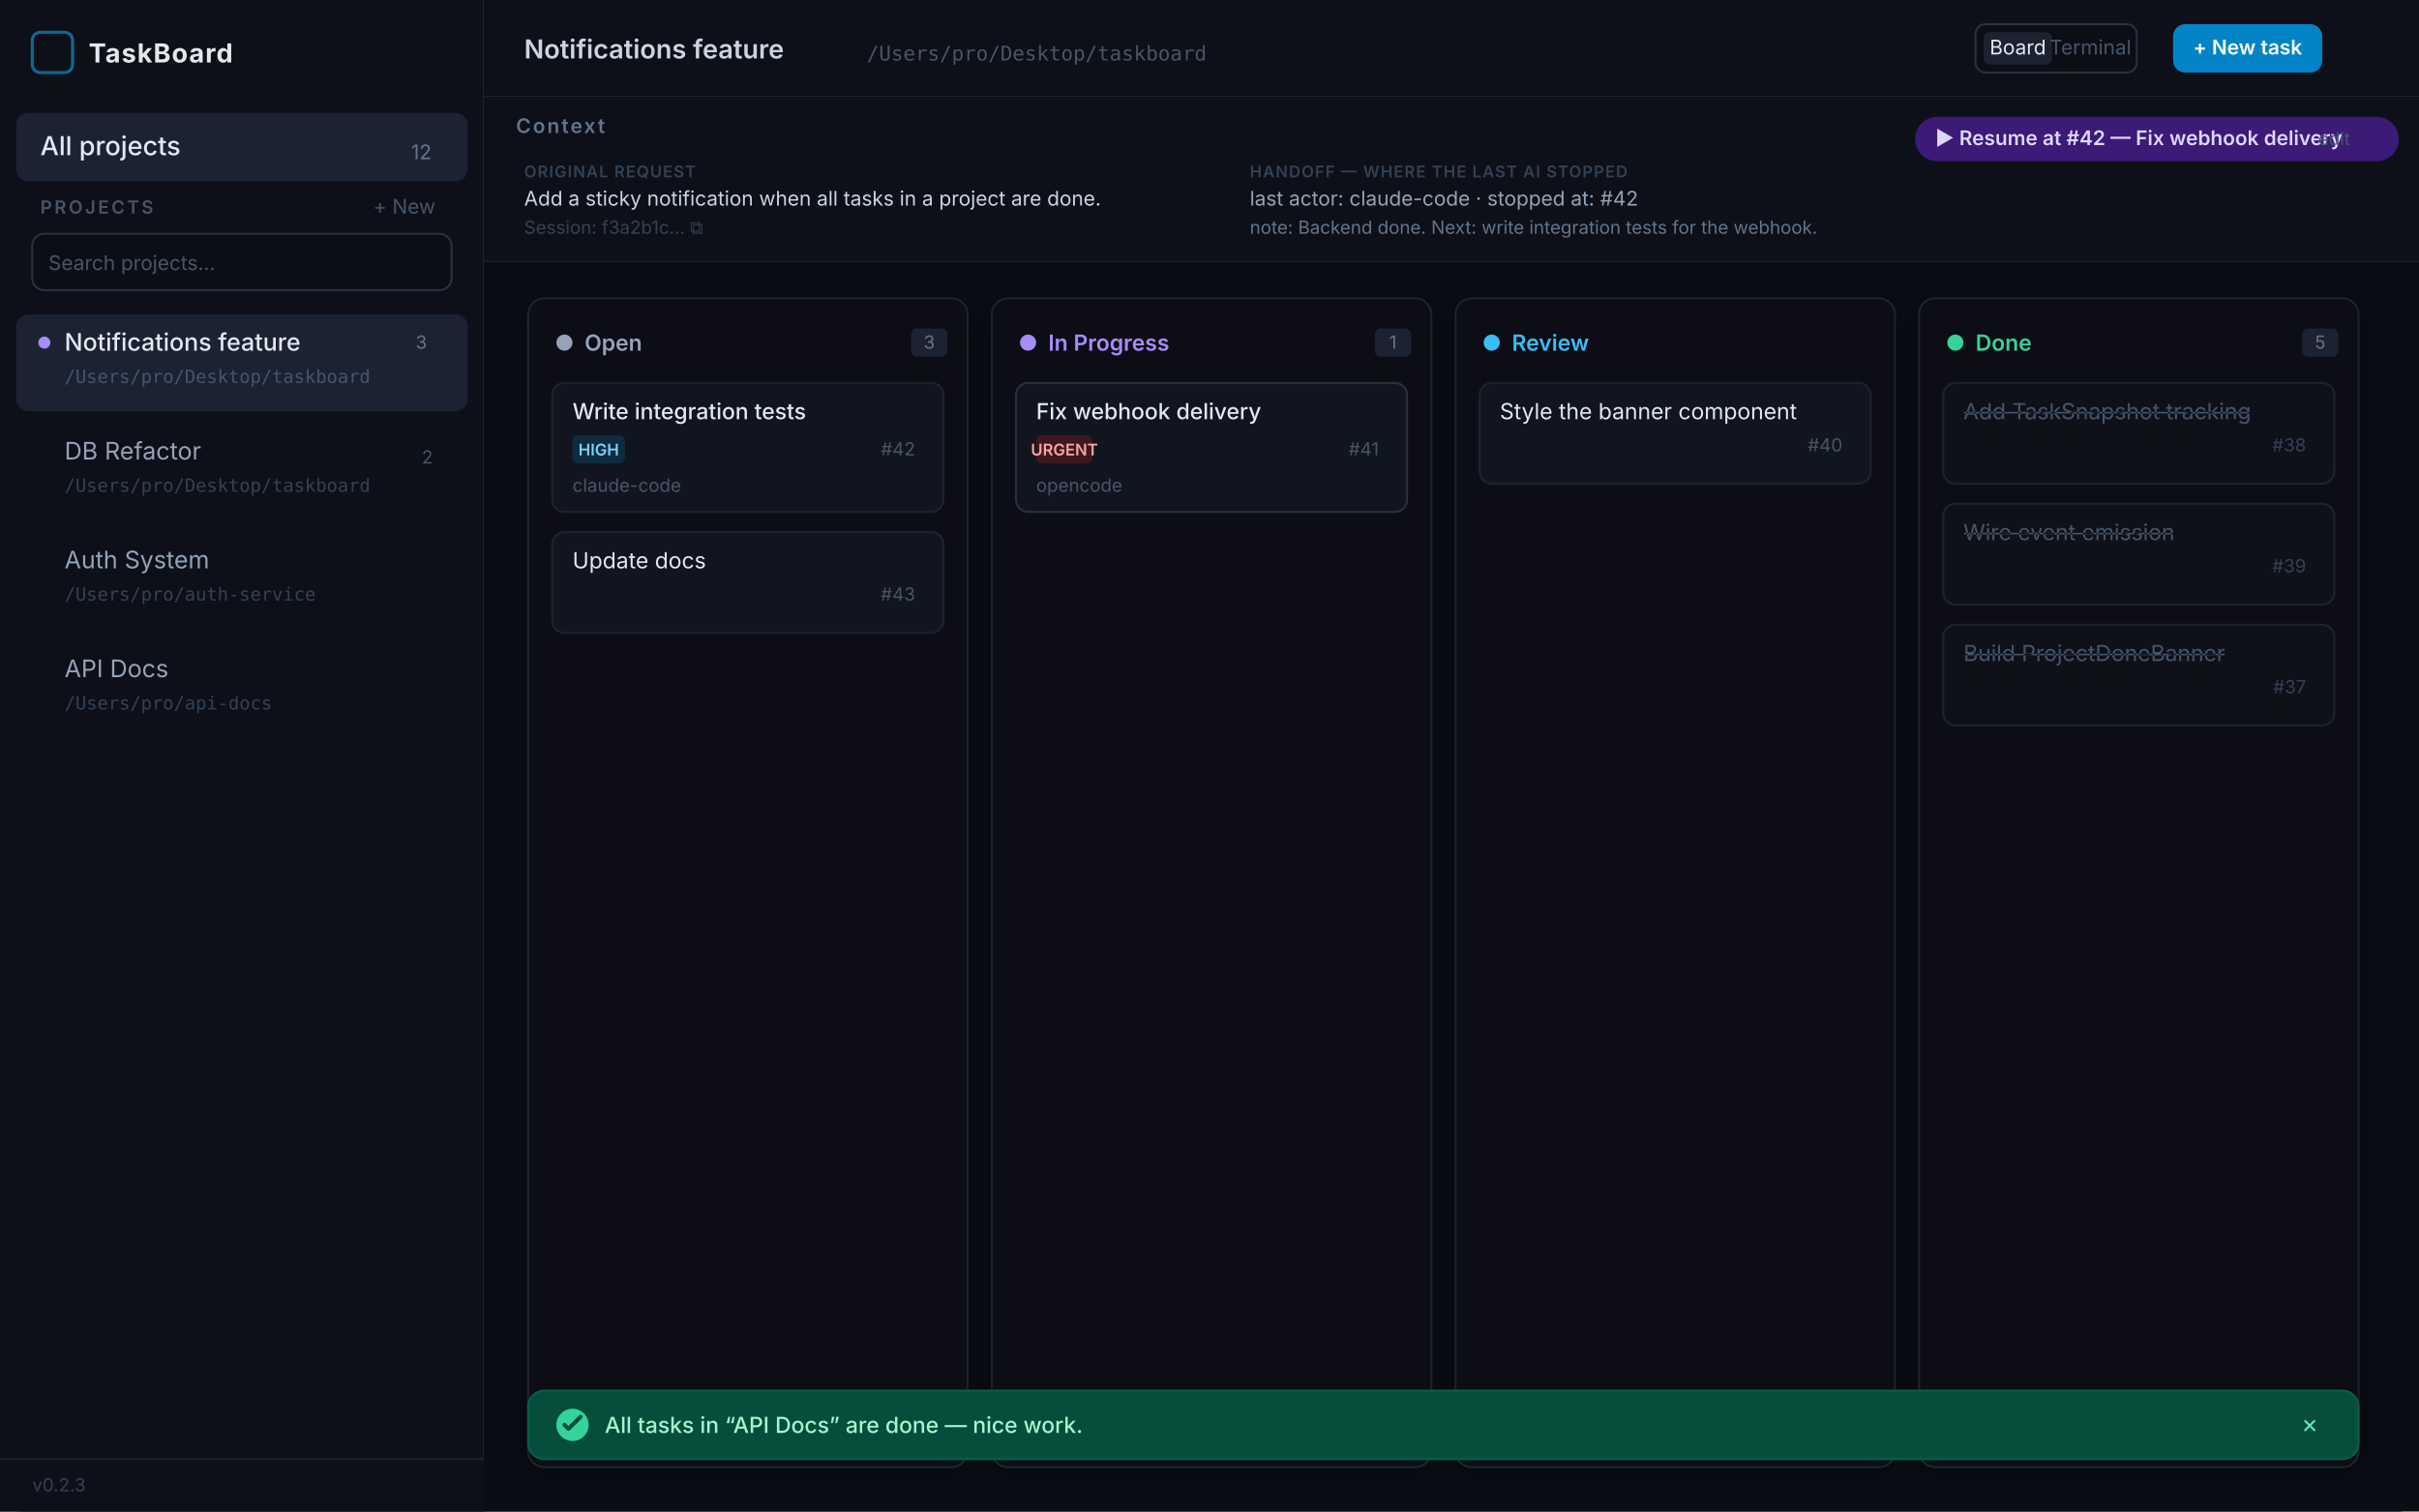
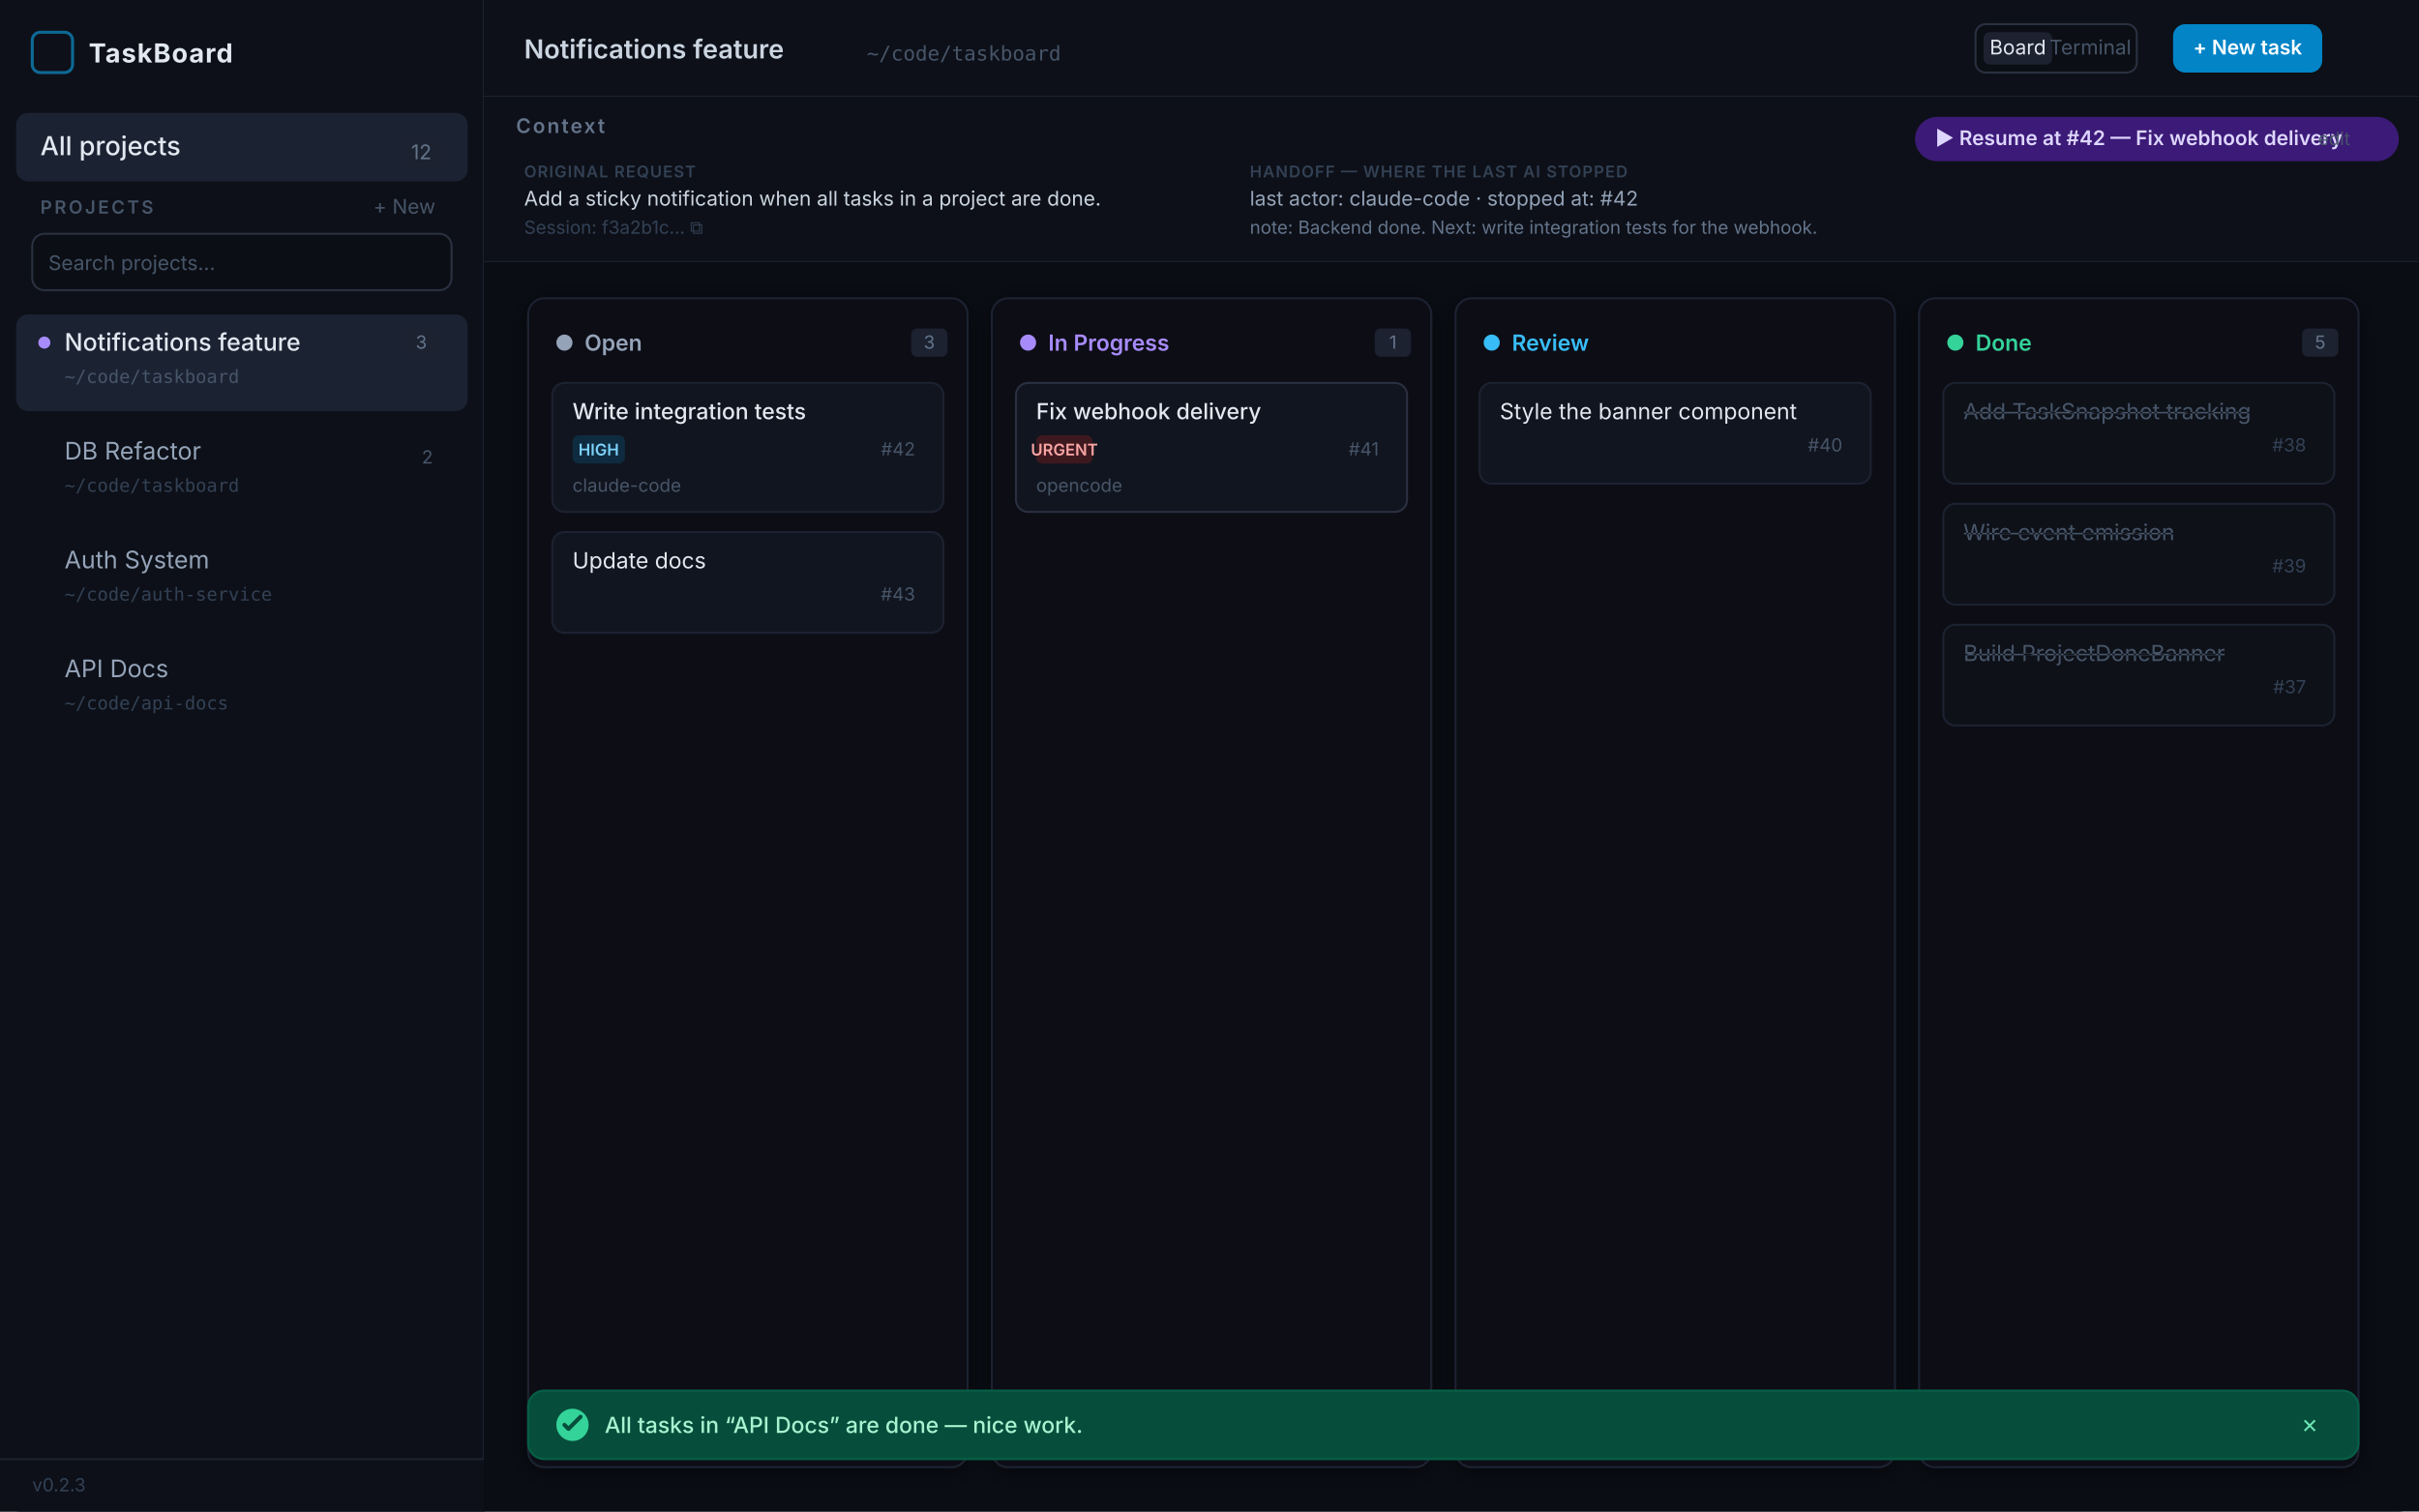
<svg xmlns="http://www.w3.org/2000/svg" width="1200" height="750" viewBox="0 0 1200 750" fill="none" font-family="-apple-system, BlinkMacSystemFont, 'SF Pro Display', 'Segoe UI', system-ui, sans-serif">
  <defs>
    <linearGradient id="bg" x1="0" y1="0" x2="0" y2="1">
      <stop offset="0" stop-color="#0d1018" />
      <stop offset="1" stop-color="#0a0d14" />
    </linearGradient>
    <filter id="shadow" x="-5%" y="-5%" width="110%" height="120%">
      <feDropShadow dx="0" dy="2" stdDeviation="6" flood-color="#000" flood-opacity="0.5" />
    </filter>
  </defs>
  <rect width="1200" height="750" rx="10" fill="url(#bg)" />
  <circle cx="20" cy="22" r="6" fill="#ff5f57" />
  <circle cx="40" cy="22" r="6" fill="#febc2e" />
  <circle cx="60" cy="22" r="6" fill="#28c840" />
  <rect x="0" y="0" width="240" height="750" fill="#0d1018" />
  <line x1="240" y1="0" x2="240" y2="750" stroke="#1c2230" stroke-width="1" />
  <rect x="16" y="16" width="20" height="20" rx="4" fill="none" stroke="#0ea5e9" stroke-width="1.5" opacity="0.6" />
  <text x="44" y="31" fill="#e2e8f0" font-size="13" font-weight="700" letter-spacing="0.5">TaskBoard</text>
  <rect x="8" y="56" width="224" height="34" rx="6" fill="#1b2232" />
  <text x="20" y="77" fill="#e2e8f0" font-size="13" font-weight="500">All projects</text>
  <rect x="200" y="69" width="20" height="14" rx="3" fill="#1c2230" />
  <text x="209" y="79" fill="#64748b" font-size="10" text-anchor="middle">12</text>
  <text x="20" y="106" fill="#475569" font-size="9" font-weight="600" letter-spacing="1.2" text-transform="uppercase">PROJECTS</text>
  <text x="216" y="106" fill="#475569" font-size="10" text-anchor="end">+ New</text>
  <rect x="16" y="116" width="208" height="28" rx="6" fill="#0b0e14" stroke="#2a3040" stroke-width="1" />
  <text x="24" y="134" fill="#475569" font-size="10">Search projects…</text>
  <rect x="8" y="156" width="224" height="48" rx="6" fill="#1b2232" />
  <circle cx="22" cy="170" r="3" fill="#a78bfa" />
  <text x="32" y="174" fill="#e2e8f0" font-size="12" font-weight="500">Notifications feature</text>
-   <text x="32" y="190" fill="#475569" font-size="9" font-family="ui-monospace, monospace">/Users/pro/Desktop/taskboard</text>
+   <text x="32" y="190" fill="#475569" font-size="9" font-family="ui-monospace, monospace">~/code/taskboard</text>
  <rect x="200" y="163" width="18" height="13" rx="3" fill="#1c2230" />
  <text x="209" y="173" fill="#64748b" font-size="9" text-anchor="middle">3</text>
  <rect x="8" y="210" width="224" height="48" rx="6" fill="transparent" />
  <text x="32" y="228" fill="#94a3b8" font-size="12">DB Refactor</text>
-   <text x="32" y="244" fill="#334155" font-size="9" font-family="ui-monospace, monospace">/Users/pro/Desktop/taskboard</text>
+   <text x="32" y="244" fill="#334155" font-size="9" font-family="ui-monospace, monospace">~/code/taskboard</text>
  <rect x="204" y="220" width="16" height="13" rx="3" fill="transparent" />
  <text x="212" y="230" fill="#475569" font-size="9" text-anchor="middle">2</text>
  <text x="32" y="282" fill="#94a3b8" font-size="12">Auth System</text>
-   <text x="32" y="298" fill="#334155" font-size="9" font-family="ui-monospace, monospace">/Users/pro/auth-service</text>
+   <text x="32" y="298" fill="#334155" font-size="9" font-family="ui-monospace, monospace">~/code/auth-service</text>
  <text x="32" y="336" fill="#94a3b8" font-size="12">API Docs</text>
-   <text x="32" y="352" fill="#334155" font-size="9" font-family="ui-monospace, monospace">/Users/pro/api-docs</text>
+   <text x="32" y="352" fill="#334155" font-size="9" font-family="ui-monospace, monospace">~/code/api-docs</text>
  <rect x="0" y="724" width="240" height="26" fill="#0d1018" />
  <line x1="0" y1="724" x2="240" y2="724" stroke="#1c2230" stroke-width="1" />
  <text x="16" y="740" fill="#334155" font-size="9">v0.2.3</text>
  <rect x="240" y="0" width="960" height="48" fill="#0d1018" />
  <line x1="240" y1="48" x2="1200" y2="48" stroke="#1c2230" stroke-width="1" />
  <text x="260" y="29" fill="#cbd5e1" font-size="13" font-weight="600">Notifications feature</text>
-   <text x="430" y="30" fill="#475569" font-size="10" font-family="ui-monospace, monospace">/Users/pro/Desktop/taskboard</text>
+   <text x="430" y="30" fill="#475569" font-size="10" font-family="ui-monospace, monospace">~/code/taskboard</text>
  <rect x="980" y="12" width="80" height="24" rx="5" fill="#0b0e14" stroke="#2a3040" stroke-width="1" />
  <rect x="984" y="16" width="34" height="16" rx="3" fill="#1c2230" />
  <text x="1001" y="27" fill="#e2e8f0" font-size="10" text-anchor="middle">Board</text>
  <text x="1037" y="27" fill="#475569" font-size="10" text-anchor="middle">Terminal</text>
  <rect x="1078" y="12" width="74" height="24" rx="6" fill="#0284c7" />
  <text x="1115" y="27" fill="#fff" font-size="10" font-weight="600" text-anchor="middle">+ New task</text>
  <rect x="240" y="48" width="960" height="82" fill="#0d1018" />
  <line x1="240" y1="130" x2="1200" y2="130" stroke="#1c2230" stroke-width="1" />
  <text x="256" y="66" fill="#64748b" font-size="10" font-weight="600" letter-spacing="1" text-transform="uppercase">Context</text>
  <rect x="950" y="58" width="240" height="22" rx="11" fill="#5b21b6" opacity="0.6" />
  <text x="960" y="72" fill="#ddd6fe" font-size="10" font-weight="600">▶ Resume at #42 — Fix webhook delivery</text>
  <text x="1150" y="72" fill="#475569" font-size="9">edit</text>
  <text x="260" y="88" fill="#334155" font-size="8" font-weight="600" letter-spacing="0.5">ORIGINAL REQUEST</text>
  <text x="260" y="102" fill="#cbd5e1" font-size="10">Add a sticky notification when all tasks in a project are done.</text>
  <text x="260" y="116" fill="#334155" font-size="9">Session: f3a2b1c… ⧉</text>
  <text x="620" y="88" fill="#334155" font-size="8" font-weight="600" letter-spacing="0.5">HANDOFF — WHERE THE LAST AI STOPPED</text>
  <text x="620" y="102" fill="#94a3b8" font-size="10">last actor: claude-code  ·  stopped at: #42</text>
  <text x="620" y="116" fill="#64748b" font-size="9">note: Backend done. Next: write integration tests for the webhook.</text>
  <rect x="240" y="130" width="960" height="620" fill="#0a0d14" />
  <g filter="url(#shadow)">
    <rect x="262" y="148" width="218" height="580" rx="8" fill="#0d1018" stroke="#1c2230" stroke-width="1" />
  </g>
  <circle cx="280" cy="170" r="4" fill="#94a3b8" />
  <text x="290" y="174" fill="#94a3b8" font-size="11" font-weight="600">Open</text>
  <rect x="452" y="163" width="18" height="14" rx="3" fill="#1c2230" />
  <text x="461" y="173" fill="#64748b" font-size="9" text-anchor="middle">3</text>
  <rect x="274" y="190" width="194" height="64" rx="6" fill="#11151f" stroke="#1c2230" stroke-width="1" />
  <text x="284" y="208" fill="#e2e8f0" font-size="11" font-weight="500">Write integration tests</text>
  <rect x="284" y="216" width="26" height="14" rx="3" fill="#0c4a6e" opacity="0.4" />
  <text x="297" y="226" fill="#7dd3fc" font-size="8" text-anchor="middle" font-weight="600">HIGH</text>
  <text x="454" y="226" fill="#475569" font-size="9" text-anchor="end">#42</text>
  <text x="284" y="244" fill="#475569" font-size="9">claude-code</text>
  <rect x="274" y="264" width="194" height="50" rx="6" fill="#11151f" stroke="#1c2230" stroke-width="1" />
  <text x="284" y="282" fill="#e2e8f0" font-size="11">Update docs</text>
  <text x="454" y="298" fill="#475569" font-size="9" text-anchor="end">#43</text>
  <g filter="url(#shadow)">
    <rect x="492" y="148" width="218" height="580" rx="8" fill="#0d1018" stroke="#1c2230" stroke-width="1" />
  </g>
  <circle cx="510" cy="170" r="4" fill="#a78bfa" />
  <text x="520" y="174" fill="#a78bfa" font-size="11" font-weight="600">In Progress</text>
  <rect x="682" y="163" width="18" height="14" rx="3" fill="#1c2230" />
  <text x="691" y="173" fill="#64748b" font-size="9" text-anchor="middle">1</text>
  <rect x="504" y="190" width="194" height="64" rx="6" fill="#11151f" stroke="#2a3040" stroke-width="1" />
  <text x="514" y="208" fill="#e2e8f0" font-size="11" font-weight="500">Fix webhook delivery</text>
  <rect x="514" y="216" width="28" height="14" rx="3" fill="#7f1d1d" opacity="0.4" />
  <text x="528" y="226" fill="#fca5a5" font-size="8" text-anchor="middle" font-weight="600">URGENT</text>
  <text x="684" y="226" fill="#475569" font-size="9" text-anchor="end">#41</text>
  <text x="514" y="244" fill="#475569" font-size="9">opencode</text>
  <g filter="url(#shadow)">
    <rect x="722" y="148" width="218" height="580" rx="8" fill="#0d1018" stroke="#1c2230" stroke-width="1" />
  </g>
  <circle cx="740" cy="170" r="4" fill="#38bdf8" />
  <text x="750" y="174" fill="#38bdf8" font-size="11" font-weight="600">Review</text>
  <rect x="734" y="190" width="194" height="50" rx="6" fill="#11151f" stroke="#1c2230" stroke-width="1" />
  <text x="744" y="208" fill="#e2e8f0" font-size="11">Style the banner component</text>
  <text x="914" y="224" fill="#475569" font-size="9" text-anchor="end">#40</text>
  <g filter="url(#shadow)">
    <rect x="952" y="148" width="218" height="580" rx="8" fill="#0d1018" stroke="#1c2230" stroke-width="1" />
  </g>
  <circle cx="970" cy="170" r="4" fill="#34d399" />
  <text x="980" y="174" fill="#34d399" font-size="11" font-weight="600">Done</text>
  <rect x="1142" y="163" width="18" height="14" rx="3" fill="#1c2230" />
  <text x="1151" y="173" fill="#64748b" font-size="9" text-anchor="middle">5</text>
  <rect x="964" y="190" width="194" height="50" rx="6" fill="#0e1118" stroke="#1c2230" stroke-width="1" />
  <text x="974" y="208" fill="#475569" font-size="11" text-decoration="line-through">Add TaskSnapshot tracking</text>
  <text x="1144" y="224" fill="#334155" font-size="9" text-anchor="end">#38</text>
  <rect x="964" y="250" width="194" height="50" rx="6" fill="#0e1118" stroke="#1c2230" stroke-width="1" />
  <text x="974" y="268" fill="#475569" font-size="11" text-decoration="line-through">Wire event emission</text>
  <text x="1144" y="284" fill="#334155" font-size="9" text-anchor="end">#39</text>
  <rect x="964" y="310" width="194" height="50" rx="6" fill="#0e1118" stroke="#1c2230" stroke-width="1" />
  <text x="974" y="328" fill="#475569" font-size="11" text-decoration="line-through">Build ProjectDoneBanner</text>
  <text x="1144" y="344" fill="#334155" font-size="9" text-anchor="end">#37</text>
  <rect x="262" y="690" width="908" height="34" rx="8" fill="#064e3b" stroke="#065f46" stroke-width="1" />
  <circle cx="284" cy="707" r="8" fill="#34d399" />
  <path d="M 280 707 L 282 709 L 288 703" stroke="#064e3b" stroke-width="2" fill="none" stroke-linecap="round" stroke-linejoin="round" />
  <text x="300" y="711" fill="#a7f3d0" font-size="11" font-weight="500">All tasks in “API Docs” are done — nice work.</text>
  <text x="1150" y="711" fill="#6ee7b7" font-size="10" text-anchor="end">✕</text>
</svg>
